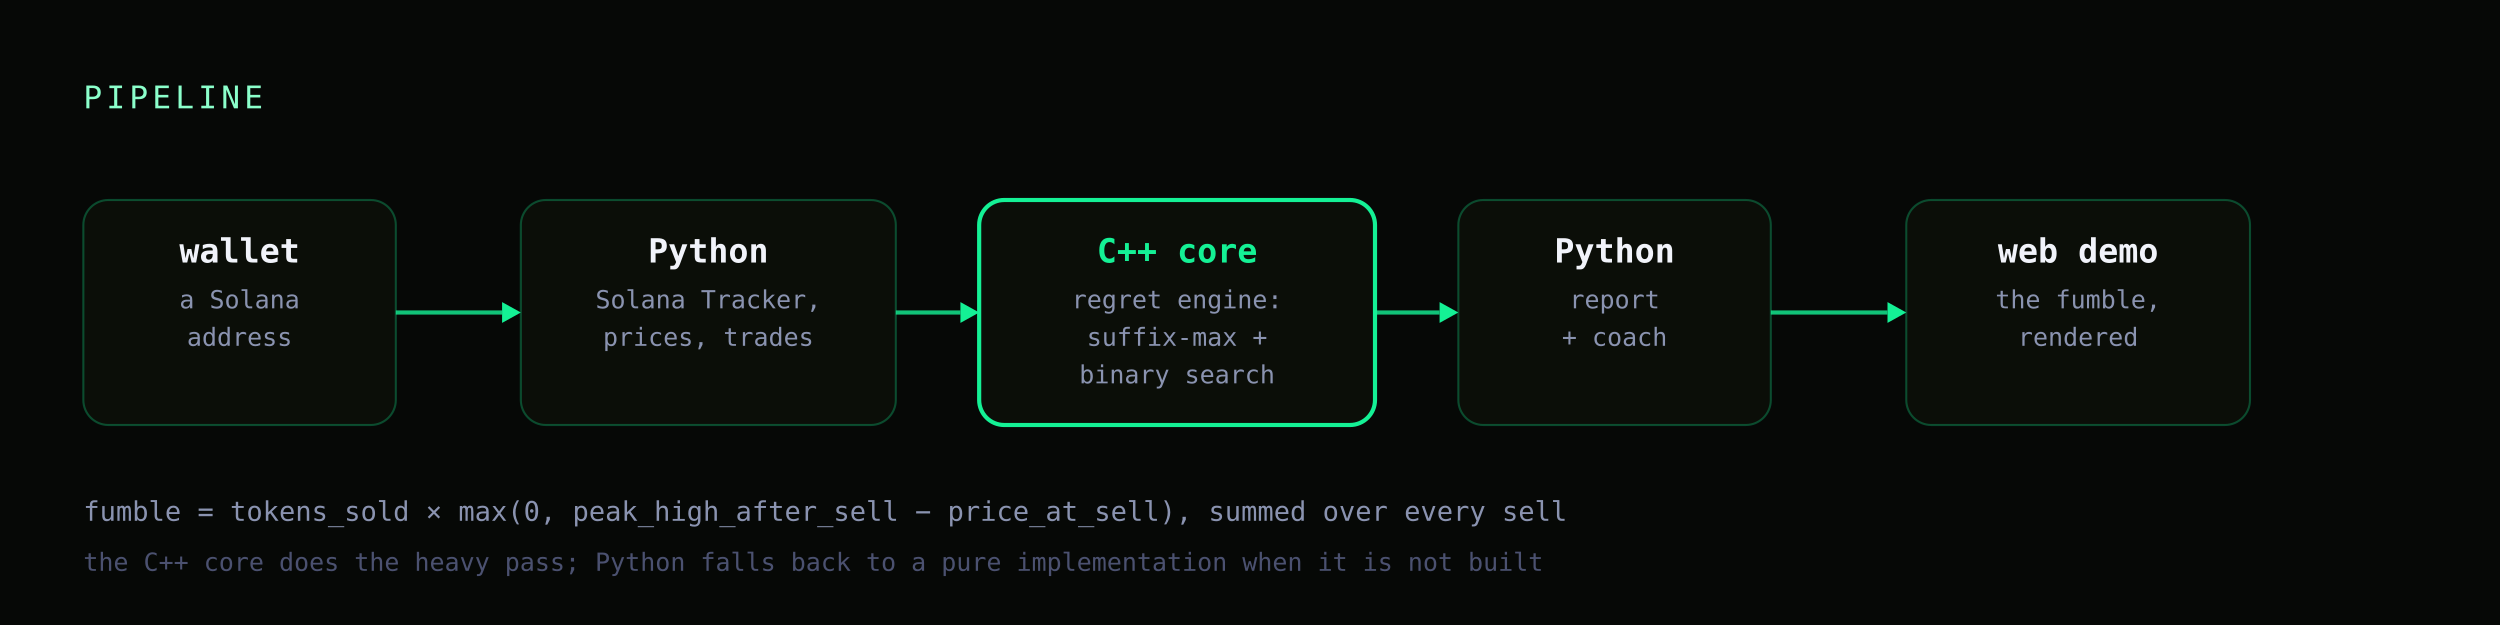
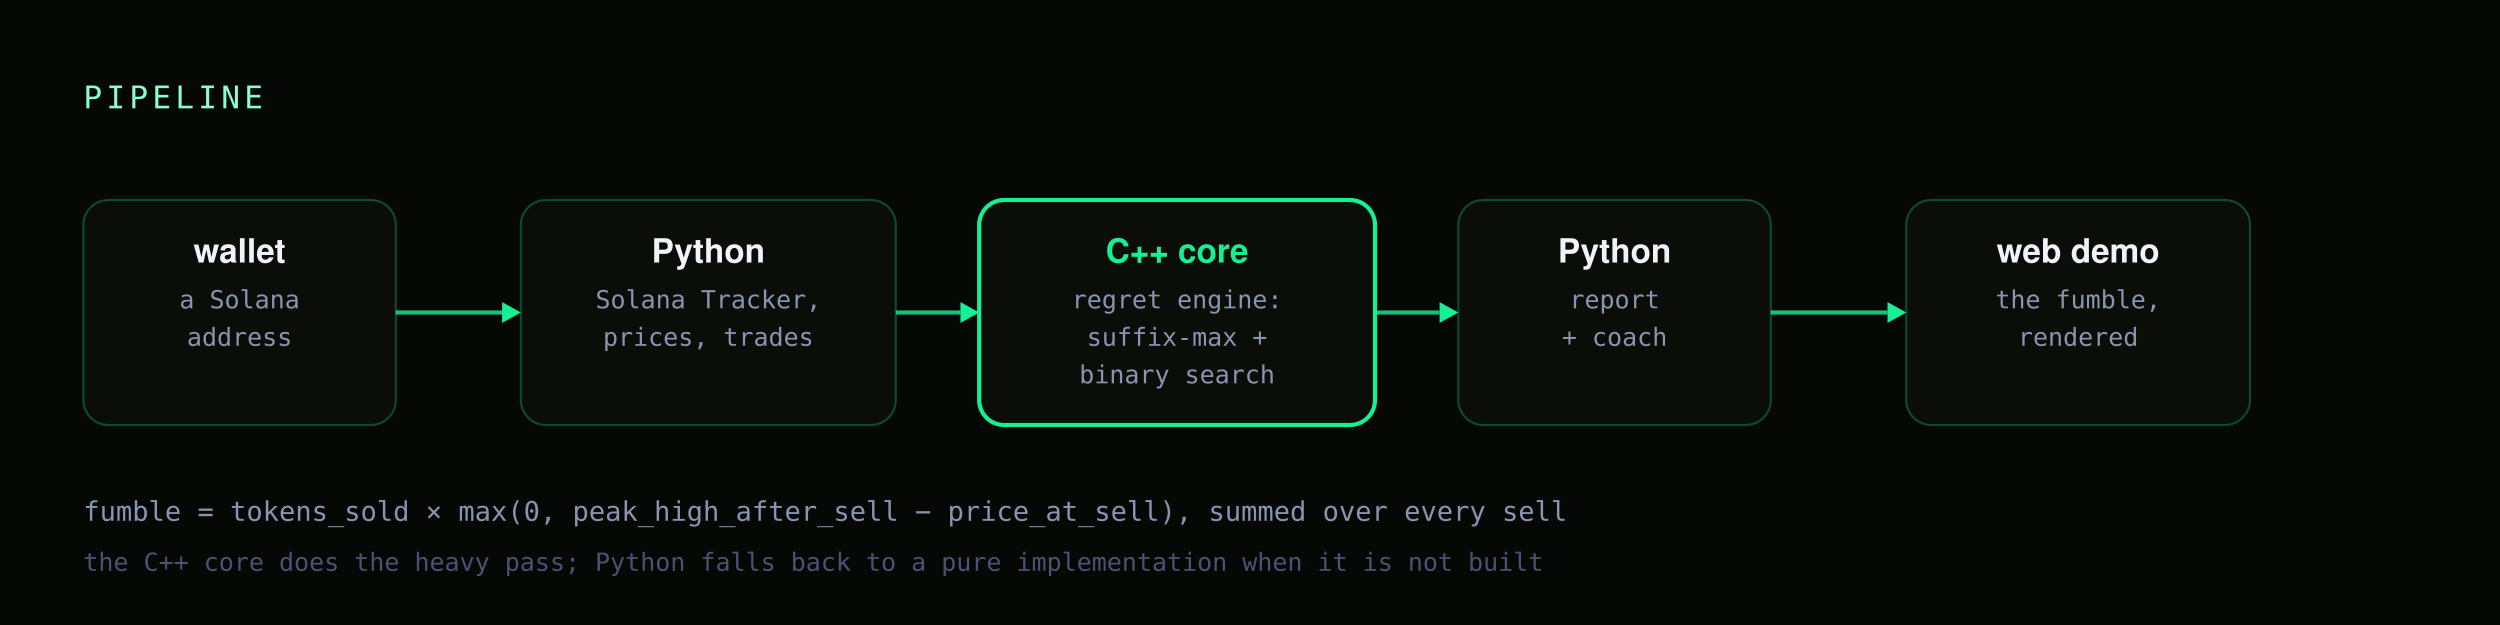
- <svg xmlns="http://www.w3.org/2000/svg" viewBox="0 0 1200 300" width="1200" height="300" font-family="ui-monospace,Menlo,Consolas,monospace">
+ <svg xmlns="http://www.w3.org/2000/svg" viewBox="0 0 1200 300" width="1200" height="300">
  <rect width="1200" height="300" fill="#060806" />
-   <text x="40" y="52" font-size="15" letter-spacing="2" fill="#8BFFCB">PIPELINE</text>
+   <text x="40" y="52" font-family="ui-monospace,'SF Mono',Menlo,Consolas,monospace" font-size="15" letter-spacing="2" fill="#8BFFCB">PIPELINE</text>
  <rect x="40" y="96" width="150" height="108" rx="12" fill="#0b0e08" stroke="rgba(20,241,149,0.28)" stroke-width="1" />
-   <text x="115.0" y="126" text-anchor="middle" font-size="16" font-weight="700" fill="#F1F3FA">wallet</text>
-   <text x="115.0" y="148" text-anchor="middle" font-size="12" fill="#8A93B0">a Solana</text>
-   <text x="115.0" y="166" text-anchor="middle" font-size="12" fill="#8A93B0">address</text>
+   <text x="115.0" y="126" text-anchor="middle" font-family="'Helvetica Neue',Helvetica,Arial,sans-serif" font-size="16" font-weight="700" fill="#F1F3FA">wallet</text>
+   <text x="115.0" y="148" text-anchor="middle" font-family="ui-monospace,'SF Mono',Menlo,Consolas,monospace" font-size="12" fill="#8A93B0">a Solana</text>
+   <text x="115.0" y="166" text-anchor="middle" font-family="ui-monospace,'SF Mono',Menlo,Consolas,monospace" font-size="12" fill="#8A93B0">address</text>
  <rect x="250" y="96" width="180" height="108" rx="12" fill="#0b0e08" stroke="rgba(20,241,149,0.28)" stroke-width="1" />
-   <text x="340.0" y="126" text-anchor="middle" font-size="16" font-weight="700" fill="#F1F3FA">Python</text>
-   <text x="340.0" y="148" text-anchor="middle" font-size="12" fill="#8A93B0">Solana Tracker,</text>
-   <text x="340.0" y="166" text-anchor="middle" font-size="12" fill="#8A93B0">prices, trades</text>
+   <text x="340.0" y="126" text-anchor="middle" font-family="'Helvetica Neue',Helvetica,Arial,sans-serif" font-size="16" font-weight="700" fill="#F1F3FA">Python</text>
+   <text x="340.0" y="148" text-anchor="middle" font-family="ui-monospace,'SF Mono',Menlo,Consolas,monospace" font-size="12" fill="#8A93B0">Solana Tracker,</text>
+   <text x="340.0" y="166" text-anchor="middle" font-family="ui-monospace,'SF Mono',Menlo,Consolas,monospace" font-size="12" fill="#8A93B0">prices, trades</text>
  <rect x="470" y="96" width="190" height="108" rx="12" fill="#0b0e08" stroke="#14F195" stroke-width="2" />
-   <text x="565.0" y="126" text-anchor="middle" font-size="16" font-weight="700" fill="#14F195">C++ core</text>
-   <text x="565.0" y="148" text-anchor="middle" font-size="12" fill="#8A93B0">regret engine:</text>
-   <text x="565.0" y="166" text-anchor="middle" font-size="12" fill="#8A93B0">suffix-max +</text>
-   <text x="565.0" y="184" text-anchor="middle" font-size="12" fill="#8A93B0">binary search</text>
+   <text x="565.0" y="126" text-anchor="middle" font-family="'Helvetica Neue',Helvetica,Arial,sans-serif" font-size="16" font-weight="700" fill="#14F195">C++ core</text>
+   <text x="565.0" y="148" text-anchor="middle" font-family="ui-monospace,'SF Mono',Menlo,Consolas,monospace" font-size="12" fill="#8A93B0">regret engine:</text>
+   <text x="565.0" y="166" text-anchor="middle" font-family="ui-monospace,'SF Mono',Menlo,Consolas,monospace" font-size="12" fill="#8A93B0">suffix-max +</text>
+   <text x="565.0" y="184" text-anchor="middle" font-family="ui-monospace,'SF Mono',Menlo,Consolas,monospace" font-size="12" fill="#8A93B0">binary search</text>
  <rect x="700" y="96" width="150" height="108" rx="12" fill="#0b0e08" stroke="rgba(20,241,149,0.28)" stroke-width="1" />
-   <text x="775.0" y="126" text-anchor="middle" font-size="16" font-weight="700" fill="#F1F3FA">Python</text>
-   <text x="775.0" y="148" text-anchor="middle" font-size="12" fill="#8A93B0">report</text>
-   <text x="775.0" y="166" text-anchor="middle" font-size="12" fill="#8A93B0">+ coach</text>
+   <text x="775.0" y="126" text-anchor="middle" font-family="'Helvetica Neue',Helvetica,Arial,sans-serif" font-size="16" font-weight="700" fill="#F1F3FA">Python</text>
+   <text x="775.0" y="148" text-anchor="middle" font-family="ui-monospace,'SF Mono',Menlo,Consolas,monospace" font-size="12" fill="#8A93B0">report</text>
+   <text x="775.0" y="166" text-anchor="middle" font-family="ui-monospace,'SF Mono',Menlo,Consolas,monospace" font-size="12" fill="#8A93B0">+ coach</text>
  <rect x="915" y="96" width="165" height="108" rx="12" fill="#0b0e08" stroke="rgba(20,241,149,0.28)" stroke-width="1" />
-   <text x="997.5" y="126" text-anchor="middle" font-size="16" font-weight="700" fill="#F1F3FA">web demo</text>
-   <text x="997.5" y="148" text-anchor="middle" font-size="12" fill="#8A93B0">the fumble,</text>
-   <text x="997.5" y="166" text-anchor="middle" font-size="12" fill="#8A93B0">rendered</text>
+   <text x="997.5" y="126" text-anchor="middle" font-family="'Helvetica Neue',Helvetica,Arial,sans-serif" font-size="16" font-weight="700" fill="#F1F3FA">web demo</text>
+   <text x="997.5" y="148" text-anchor="middle" font-family="ui-monospace,'SF Mono',Menlo,Consolas,monospace" font-size="12" fill="#8A93B0">the fumble,</text>
+   <text x="997.5" y="166" text-anchor="middle" font-family="ui-monospace,'SF Mono',Menlo,Consolas,monospace" font-size="12" fill="#8A93B0">rendered</text>
  <line x1="190" y1="150.0" x2="241" y2="150.0" stroke="#14F195" stroke-width="2" opacity="0.8" />
  <path d="M241,145.0 L250,150.0 L241,155.0 Z" fill="#14F195" />
  <line x1="430" y1="150.0" x2="461" y2="150.0" stroke="#14F195" stroke-width="2" opacity="0.8" />
  <path d="M461,145.0 L470,150.0 L461,155.0 Z" fill="#14F195" />
  <line x1="660" y1="150.0" x2="691" y2="150.0" stroke="#14F195" stroke-width="2" opacity="0.8" />
  <path d="M691,145.0 L700,150.0 L691,155.0 Z" fill="#14F195" />
  <line x1="850" y1="150.0" x2="906" y2="150.0" stroke="#14F195" stroke-width="2" opacity="0.8" />
  <path d="M906,145.0 L915,150.0 L906,155.0 Z" fill="#14F195" />
-   <text x="40" y="250" font-size="13" fill="#8A93B0">fumble = tokens_sold × max(0, peak_high_after_sell − price_at_sell), summed over every sell</text>
-   <text x="40" y="274" font-size="12" fill="#4B5170">the C++ core does the heavy pass; Python falls back to a pure implementation when it is not built</text>
+   <text x="40" y="250" font-family="ui-monospace,'SF Mono',Menlo,Consolas,monospace" font-size="13" fill="#8A93B0">fumble = tokens_sold × max(0, peak_high_after_sell − price_at_sell), summed over every sell</text>
+   <text x="40" y="274" font-family="ui-monospace,'SF Mono',Menlo,Consolas,monospace" font-size="12" fill="#4B5170">the C++ core does the heavy pass; Python falls back to a pure implementation when it is not built</text>
</svg>
